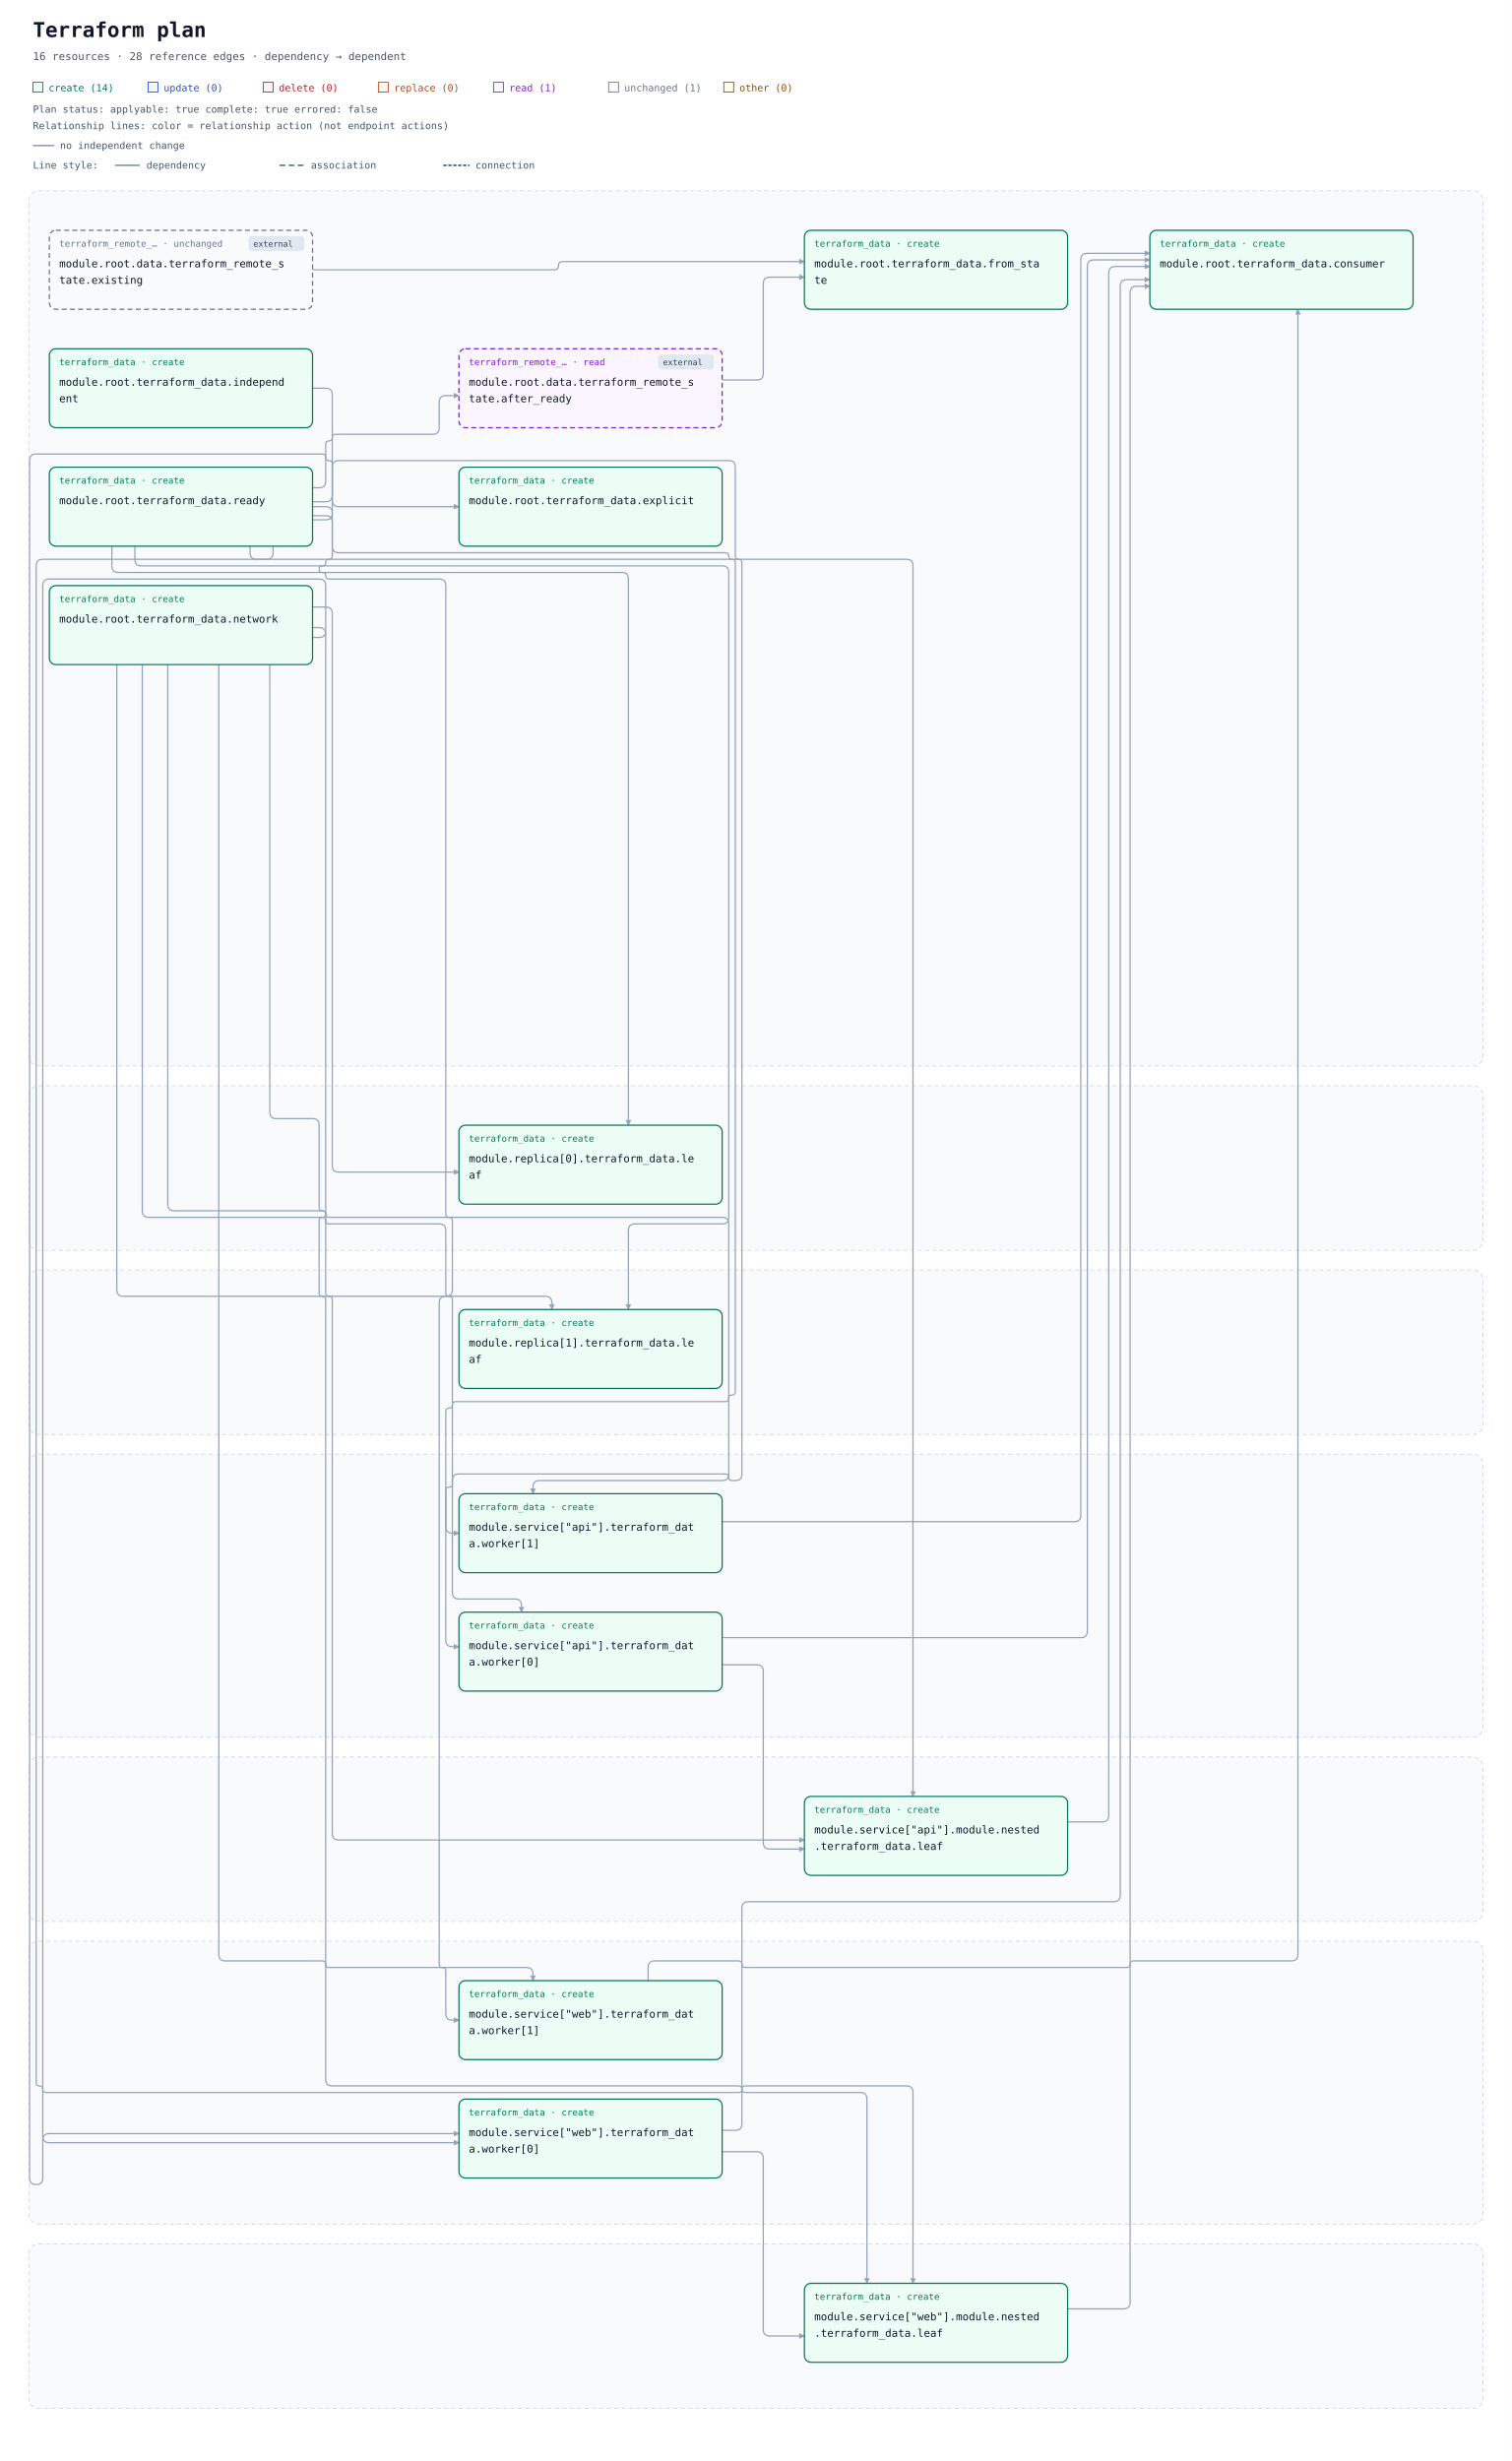
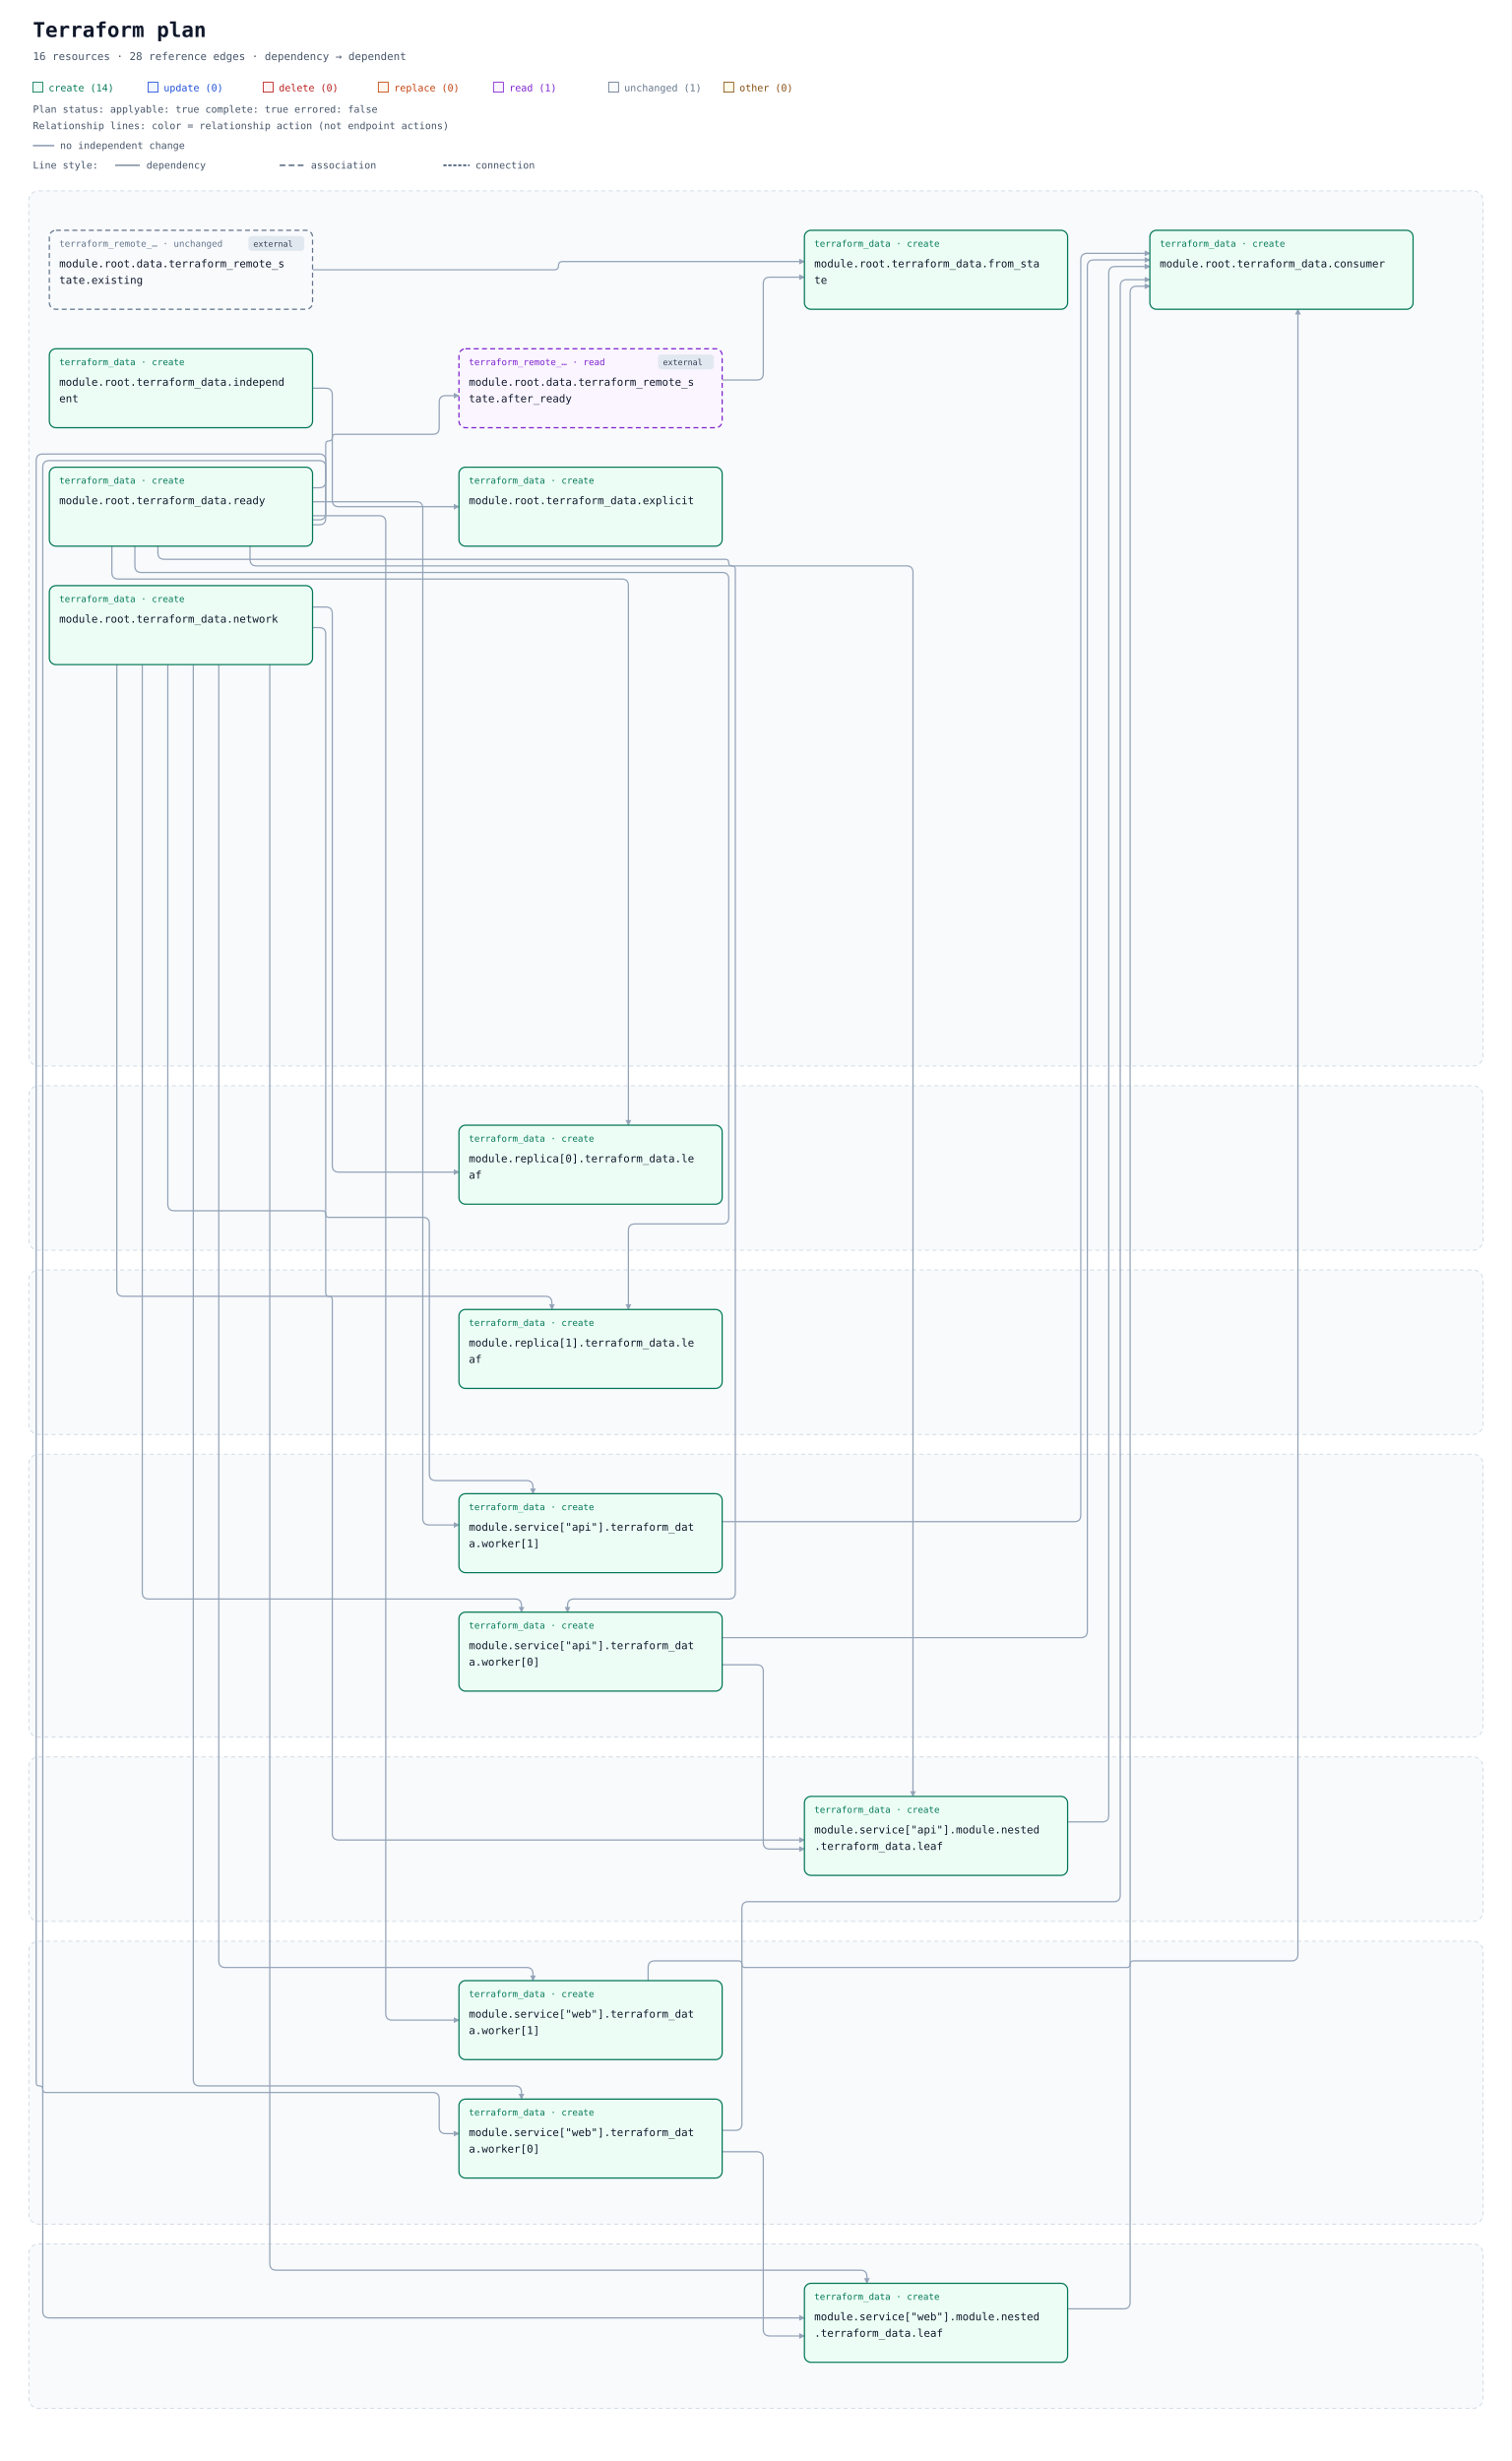
<svg xmlns="http://www.w3.org/2000/svg" width="1838" height="2992" viewBox="0 0 1838 2992" role="img" aria-labelledby="title description">
  <defs>
    <marker id="arrow" viewBox="0 0 10 10" refX="9" refY="5" markerWidth="7" markerHeight="7" markerUnits="userSpaceOnUse" orient="auto-start-reverse">
      <path d="M 0 0 L 10 5 L 0 10 z" fill="#94a3b8" />
    </marker>
  </defs>
  <rect width="100%" height="100%" fill="#ffffff" />
  <g font-family="ui-monospace, SFMono-Regular, Consolas, monospace">
    <text x="40" y="45" font-size="25" font-weight="700" fill="#0f172a">Terraform plan</text>
    <text x="40" y="73" font-size="13" fill="#475569">16 resources · 28 reference edges · dependency → dependent</text>
    <rect x="40" y="100" width="12" height="12" fill="#ecfdf5" stroke="#047857" />
    <text x="59" y="111" font-size="12" fill="#047857">create (14)</text>
    <rect x="180" y="100" width="12" height="12" fill="#eff6ff" stroke="#1d4ed8" />
    <text x="199" y="111" font-size="12" fill="#1d4ed8">update (0)</text>
    <rect x="320" y="100" width="12" height="12" fill="#fef2f2" stroke="#b91c1c" />
    <text x="339" y="111" font-size="12" fill="#b91c1c">delete (0)</text>
    <rect x="460" y="100" width="12" height="12" fill="#fff7ed" stroke="#c2410c" />
    <text x="479" y="111" font-size="12" fill="#c2410c">replace (0)</text>
    <rect x="600" y="100" width="12" height="12" fill="#faf5ff" stroke="#7e22ce" />
    <text x="619" y="111" font-size="12" fill="#7e22ce">read (1)</text>
    <rect x="740" y="100" width="12" height="12" fill="#f8fafc" stroke="#64748b" />
    <text x="759" y="111" font-size="12" fill="#64748b">unchanged (1)</text>
    <rect x="880" y="100" width="12" height="12" fill="#fefce8" stroke="#854d0e" />
    <text x="899" y="111" font-size="12" fill="#854d0e">other (0)</text>
    <g id="plan-status" data-plan-applyable="true" data-plan-complete="true" data-plan-errored="false">
      <text x="40" y="137" font-size="12" fill="#475569">Plan status: applyable: true complete: true errored: false</text>
    </g>
    <g id="relationship-legend" font-size="12" fill="#475569">
      <text x="40" y="157">Relationship lines: color = relationship action (not endpoint actions)</text>
      <path d="M 40 177 H 66" stroke="#94a3b8" stroke-width="2" />
      <text x="73" y="181">no independent change</text>
      <text x="40" y="205">Line style:</text>
      <path d="M 140 201 H 170" stroke="#64748b" stroke-width="1.5" />
      <text x="178" y="205">dependency</text>
      <path d="M 340 201 H 370" stroke="#64748b" stroke-width="2" stroke-dasharray="7 4" />
      <text x="378" y="205">association</text>
      <path d="M 540 201 H 570" stroke="#64748b" stroke-width="2.5" stroke-dasharray="2 4" stroke-linecap="round" />
      <text x="578" y="205">connection</text>
    </g>
    <g transform="translate(0 72)">
      <rect x="35" y="160" width="1768" height="1064" rx="12" fill="#f8fafc" stroke="#cbd5e1" stroke-dasharray="5 4" />
      <text x="52" y="185" font-size="13" font-weight="700" fill="#475569" />
      <rect x="35" y="1248" width="1768" height="200" rx="12" fill="#f8fafc" stroke="#cbd5e1" stroke-dasharray="5 4" />
      <text x="52" y="1273" font-size="13" font-weight="700" fill="#475569" />
      <rect x="35" y="1472" width="1768" height="200" rx="12" fill="#f8fafc" stroke="#cbd5e1" stroke-dasharray="5 4" />
      <text x="52" y="1497" font-size="13" font-weight="700" fill="#475569" />
      <rect x="35" y="1696" width="1768" height="344" rx="12" fill="#f8fafc" stroke="#cbd5e1" stroke-dasharray="5 4" />
      <text x="52" y="1721" font-size="13" font-weight="700" fill="#475569" />
      <rect x="35" y="2064" width="1768" height="200" rx="12" fill="#f8fafc" stroke="#cbd5e1" stroke-dasharray="5 4" />
      <text x="52" y="2089" font-size="13" font-weight="700" fill="#475569" />
      <rect x="35" y="2288" width="1768" height="344" rx="12" fill="#f8fafc" stroke="#cbd5e1" stroke-dasharray="5 4" />
      <text x="52" y="2313" font-size="13" font-weight="700" fill="#475569" />
      <rect x="35" y="2656" width="1768" height="200" rx="12" fill="#f8fafc" stroke="#cbd5e1" stroke-dasharray="5 4" />
      <text x="52" y="2681" font-size="13" font-weight="700" fill="#475569" />
      <path d="M 878 390 L 920 390 Q 928 390 928 382 L 928 273 Q 928 265 936 265 L 978 265 " data-edge-kind="dependency" data-directionality="directed" data-source="resource-646174612e7465727261666f726d5f72656d6f74655f73746174652e61667465725f7265616479-current" data-target="resource-7465727261666f726d5f646174612e66726f6d5f7374617465-current" fill="none" stroke="#94a3b8" stroke-width="1.5" stroke-linejoin="round" marker-end="url(#arrow)" />
      <path d="M 380 256 L 674 256 Q 679 256 679 251 L 679 251 Q 679 246 684 246 L 978 246 " data-edge-kind="dependency" data-directionality="directed" data-source="resource-646174612e7465727261666f726d5f72656d6f74655f73746174652e6578697374696e67-current" data-target="resource-7465727261666f726d5f646174612e66726f6d5f7374617465-current" fill="none" stroke="#94a3b8" stroke-width="1.5" stroke-linejoin="round" marker-end="url(#arrow)" />
      <path d="M 1298 2143 L 1340 2143 Q 1348 2143 1348 2135 L 1348 260 Q 1348 252 1356 252 L 1398 252 " data-edge-kind="dependency" data-directionality="directed" data-source="resource-6d6f64756c652e736572766963655b22617069225d2e6d6f64756c652e6e65737465642e7465727261666f726d5f646174612e6c656166-current" data-target="resource-7465727261666f726d5f646174612e636f6e73756d6572-current" fill="none" stroke="#94a3b8" stroke-width="1.5" stroke-linejoin="round" marker-end="url(#arrow)" />
      <path d="M 878 1952 L 920 1952 Q 928 1952 928 1960 L 928 2168 Q 928 2176 936 2176 L 978 2176 " data-edge-kind="dependency" data-directionality="directed" data-source="resource-6d6f64756c652e736572766963655b22617069225d2e7465727261666f726d5f646174612e776f726b65725b305d-current" data-target="resource-6d6f64756c652e736572766963655b22617069225d2e6d6f64756c652e6e65737465642e7465727261666f726d5f646174612e6c656166-current" fill="none" stroke="#94a3b8" stroke-width="1.5" stroke-linejoin="round" marker-end="url(#arrow)" />
      <path d="M 878 1919 L 1314 1919 Q 1322 1919 1322 1911 L 1322 252 Q 1322 244 1330 244 L 1398 244 " data-edge-kind="dependency" data-directionality="directed" data-source="resource-6d6f64756c652e736572766963655b22617069225d2e7465727261666f726d5f646174612e776f726b65725b305d-current" data-target="resource-7465727261666f726d5f646174612e636f6e73756d6572-current" fill="none" stroke="#94a3b8" stroke-width="1.5" stroke-linejoin="round" marker-end="url(#arrow)" />
      <path d="M 878 1778 L 1306 1778 Q 1314 1778 1314 1770 L 1314 244 Q 1314 236 1322 236 L 1398 236 " data-edge-kind="dependency" data-directionality="directed" data-source="resource-6d6f64756c652e736572766963655b22617069225d2e7465727261666f726d5f646174612e776f726b65725b315d-current" data-target="resource-7465727261666f726d5f646174612e636f6e73756d6572-current" fill="none" stroke="#94a3b8" stroke-width="1.5" stroke-linejoin="round" marker-end="url(#arrow)" />
      <path d="M 1298 2735 L 1366 2735 Q 1374 2735 1374 2727 L 1374 284 Q 1374 276 1382 276 L 1398 276 " data-edge-kind="dependency" data-directionality="directed" data-source="resource-6d6f64756c652e736572766963655b22776562225d2e6d6f64756c652e6e65737465642e7465727261666f726d5f646174612e6c656166-current" data-target="resource-7465727261666f726d5f646174612e636f6e73756d6572-current" fill="none" stroke="#94a3b8" stroke-width="1.5" stroke-linejoin="round" marker-end="url(#arrow)" />
      <path d="M 878 2544 L 920 2544 Q 928 2544 928 2552 L 928 2760 Q 928 2768 936 2768 L 978 2768 " data-edge-kind="dependency" data-directionality="directed" data-source="resource-6d6f64756c652e736572766963655b22776562225d2e7465727261666f726d5f646174612e776f726b65725b305d-current" data-target="resource-6d6f64756c652e736572766963655b22776562225d2e6d6f64756c652e6e65737465642e7465727261666f726d5f646174612e6c656166-current" fill="none" stroke="#94a3b8" stroke-width="1.5" stroke-linejoin="round" marker-end="url(#arrow)" />
      <path d="M 878 2518 L 894 2518 Q 902 2518 902 2510 L 902 2248 Q 902 2240 910 2240 L 1354 2240 Q 1362 2240 1362 2232 L 1362 276 Q 1362 268 1370 268 L 1398 268 " data-edge-kind="dependency" data-directionality="directed" data-source="resource-6d6f64756c652e736572766963655b22776562225d2e7465727261666f726d5f646174612e776f726b65725b305d-current" data-target="resource-7465727261666f726d5f646174612e636f6e73756d6572-current" fill="none" stroke="#94a3b8" stroke-width="1.5" stroke-linejoin="round" marker-end="url(#arrow)" />
      <path d="M 788 2336 L 788 2320 Q 788 2312 796 2312 L 898 2312 Q 902 2312 902 2316 L 902 2316 Q 902 2320 906 2320 L 1370 2320 Q 1374 2320 1374 2316 L 1374 2316 Q 1374 2312 1378 2312 L 1570 2312 Q 1578 2312 1578 2304 L 1578 304 " data-edge-kind="dependency" data-directionality="directed" data-source="resource-6d6f64756c652e736572766963655b22776562225d2e7465727261666f726d5f646174612e776f726b65725b315d-current" data-target="resource-7465727261666f726d5f646174612e636f6e73756d6572-current" fill="none" stroke="#94a3b8" stroke-width="1.5" stroke-linejoin="round" marker-end="url(#arrow)" />
      <path d="M 380 400 L 396 400 Q 404 400 404 408 L 404 536 Q 404 544 412 544 L 558 544 " data-edge-kind="dependency" data-directionality="directed" data-source="resource-7465727261666f726d5f646174612e696e646570656e64656e74-current" data-target="resource-7465727261666f726d5f646174612e6578706c69636974-current" fill="none" stroke="#94a3b8" stroke-width="1.5" stroke-linejoin="round" marker-end="url(#arrow)" />
      <path d="M 380 666 L 396 666 Q 404 666 404 674 L 404 1345 Q 404 1353 412 1353 L 558 1353 " data-edge-kind="dependency" data-directionality="directed" data-source="resource-7465727261666f726d5f646174612e6e6574776f726b-current" data-target="resource-6d6f64756c652e7265706c6963615b305d2e7465727261666f726d5f646174612e6c656166-current" fill="none" stroke="#94a3b8" stroke-width="1.5" stroke-linejoin="round" marker-end="url(#arrow)" />
      <path d="M 142 736 L 142 1496 Q 142 1504 150 1504 L 663 1504 Q 671 1504 671 1512 L 671 1520 " data-edge-kind="dependency" data-directionality="directed" data-source="resource-7465727261666f726d5f646174612e6e6574776f726b-current" data-target="resource-6d6f64756c652e7265706c6963615b315d2e7465727261666f726d5f646174612e6c656166-current" fill="none" stroke="#94a3b8" stroke-width="1.5" stroke-linejoin="round" marker-end="url(#arrow)" />
      <path d="M 380 691 L 388 691 Q 396 691 396 699 L 396 1500 Q 396 1504 400 1504 L 400 1504 Q 404 1504 404 1508 L 404 2157 Q 404 2165 412 2165 L 978 2165 " data-edge-kind="dependency" data-directionality="directed" data-source="resource-7465727261666f726d5f646174612e6e6574776f726b-current" data-target="resource-6d6f64756c652e736572766963655b22617069225d2e6d6f64756c652e6e65737465642e7465727261666f726d5f646174612e6c656166-current" fill="none" stroke="#94a3b8" stroke-width="1.5" stroke-linejoin="round" marker-end="url(#arrow)" />
-       <path d="M 173 736 L 173 1400 Q 173 1408 181 1408 L 392 1408 Q 396 1408 396 1412 L 396 1412 Q 396 1416 400 1416 L 534 1416 Q 542 1416 542 1424 L 542 1500 Q 542 1504 546 1504 L 546 1504 Q 550 1504 550 1508 L 550 1864 Q 550 1872 558 1872 L 626 1872 Q 634 1872 634 1880 L 634 1888 " data-edge-kind="dependency" data-directionality="directed" data-source="resource-7465727261666f726d5f646174612e6e6574776f726b-current" data-target="resource-6d6f64756c652e736572766963655b22617069225d2e7465727261666f726d5f646174612e776f726b65725b305d-current" fill="none" stroke="#94a3b8" stroke-width="1.5" stroke-linejoin="round" marker-end="url(#arrow)" />
-       <path d="M 204 736 L 204 1392 Q 204 1400 212 1400 L 392 1400 Q 396 1400 396 1404 L 396 1404 Q 396 1408 400 1408 L 878 1408 Q 886 1408 886 1416 L 886 1720 Q 886 1728 878 1728 L 656 1728 Q 648 1728 648 1736 L 648 1744 " data-edge-kind="dependency" data-directionality="directed" data-source="resource-7465727261666f726d5f646174612e6e6574776f726b-current" data-target="resource-6d6f64756c652e736572766963655b22617069225d2e7465727261666f726d5f646174612e776f726b65725b315d-current" fill="none" stroke="#94a3b8" stroke-width="1.5" stroke-linejoin="round" marker-end="url(#arrow)" />
-       <path d="M 328 736 L 328 1280 Q 328 1288 336 1288 L 380 1288 Q 388 1288 388 1296 L 388 1396 Q 388 1400 392 1400 L 392 1400 Q 396 1400 396 1404 L 396 1404 Q 396 1408 392 1408 L 392 1408 Q 388 1408 388 1412 L 388 1500 Q 388 1504 392 1504 L 392 1504 Q 396 1504 396 1508 L 396 2456 Q 396 2464 404 2464 L 898 2464 Q 902 2464 902 2468 L 902 2468 Q 902 2472 906 2472 L 1046 2472 Q 1054 2472 1054 2480 L 1054 2704 " data-edge-kind="dependency" data-directionality="directed" data-source="resource-7465727261666f726d5f646174612e6e6574776f726b-current" data-target="resource-6d6f64756c652e736572766963655b22776562225d2e6d6f64756c652e6e65737465642e7465727261666f726d5f646174612e6c656166-current" fill="none" stroke="#94a3b8" stroke-width="1.5" stroke-linejoin="round" marker-end="url(#arrow)" />
-       <path d="M 380 703 L 388 703 Q 396 703 396 695 L 396 640 Q 396 632 388 632 L 60 632 Q 52 632 52 640 L 52 2525 Q 52 2533 60 2533 L 558 2533 " data-edge-kind="dependency" data-directionality="directed" data-source="resource-7465727261666f726d5f646174612e6e6574776f726b-current" data-target="resource-6d6f64756c652e736572766963655b22776562225d2e7465727261666f726d5f646174612e776f726b65725b305d-current" fill="none" stroke="#94a3b8" stroke-width="1.5" stroke-linejoin="round" marker-end="url(#arrow)" />
-       <path d="M 266 736 L 266 2304 Q 266 2312 274 2312 L 392 2312 Q 396 2312 396 2316 L 396 2316 Q 396 2320 400 2320 L 640 2320 Q 648 2320 648 2328 L 648 2336 " data-edge-kind="dependency" data-directionality="directed" data-source="resource-7465727261666f726d5f646174612e6e6574776f726b-current" data-target="resource-6d6f64756c652e736572766963655b22776562225d2e7465727261666f726d5f646174612e776f726b65725b315d-current" fill="none" stroke="#94a3b8" stroke-width="1.5" stroke-linejoin="round" marker-end="url(#arrow)" />
+       <path d="M 173 736 L 173 1864 Q 173 1872 181 1872 L 626 1872 Q 634 1872 634 1880 L 634 1888 " data-edge-kind="dependency" data-directionality="directed" data-source="resource-7465727261666f726d5f646174612e6e6574776f726b-current" data-target="resource-6d6f64756c652e736572766963655b22617069225d2e7465727261666f726d5f646174612e776f726b65725b305d-current" fill="none" stroke="#94a3b8" stroke-width="1.5" stroke-linejoin="round" marker-end="url(#arrow)" />
+       <path d="M 204 736 L 204 1392 Q 204 1400 212 1400 L 392 1400 Q 396 1400 396 1404 L 396 1404 Q 396 1408 400 1408 L 514 1408 Q 522 1408 522 1416 L 522 1720 Q 522 1728 530 1728 L 640 1728 Q 648 1728 648 1736 L 648 1744 " data-edge-kind="dependency" data-directionality="directed" data-source="resource-7465727261666f726d5f646174612e6e6574776f726b-current" data-target="resource-6d6f64756c652e736572766963655b22617069225d2e7465727261666f726d5f646174612e776f726b65725b315d-current" fill="none" stroke="#94a3b8" stroke-width="1.5" stroke-linejoin="round" marker-end="url(#arrow)" />
+       <path d="M 328 736 L 328 2680 Q 328 2688 336 2688 L 1046 2688 Q 1054 2688 1054 2696 L 1054 2704 " data-edge-kind="dependency" data-directionality="directed" data-source="resource-7465727261666f726d5f646174612e6e6574776f726b-current" data-target="resource-6d6f64756c652e736572766963655b22776562225d2e6d6f64756c652e6e65737465642e7465727261666f726d5f646174612e6c656166-current" fill="none" stroke="#94a3b8" stroke-width="1.5" stroke-linejoin="round" marker-end="url(#arrow)" />
+       <path d="M 235 736 L 235 2456 Q 235 2464 243 2464 L 626 2464 Q 634 2464 634 2472 L 634 2480 " data-edge-kind="dependency" data-directionality="directed" data-source="resource-7465727261666f726d5f646174612e6e6574776f726b-current" data-target="resource-6d6f64756c652e736572766963655b22776562225d2e7465727261666f726d5f646174612e776f726b65725b305d-current" fill="none" stroke="#94a3b8" stroke-width="1.5" stroke-linejoin="round" marker-end="url(#arrow)" />
+       <path d="M 266 736 L 266 2312 Q 266 2320 274 2320 L 640 2320 Q 648 2320 648 2328 L 648 2336 " data-edge-kind="dependency" data-directionality="directed" data-source="resource-7465727261666f726d5f646174612e6e6574776f726b-current" data-target="resource-6d6f64756c652e736572766963655b22776562225d2e7465727261666f726d5f646174612e776f726b65725b315d-current" fill="none" stroke="#94a3b8" stroke-width="1.5" stroke-linejoin="round" marker-end="url(#arrow)" />
      <path d="M 380 521 L 388 521 Q 396 521 396 513 L 396 468 Q 396 464 400 464 L 400 464 Q 404 464 404 460 L 404 460 Q 404 456 408 456 L 526 456 Q 534 456 534 448 L 534 417 Q 534 409 542 409 L 558 409 " data-edge-kind="dependency" data-directionality="directed" data-source="resource-7465727261666f726d5f646174612e7265616479-current" data-target="resource-646174612e7465727261666f726d5f72656d6f74655f73746174652e61667465725f7265616479-current" fill="none" stroke="#94a3b8" stroke-width="1.5" stroke-linejoin="round" marker-end="url(#arrow)" />
-       <path d="M 136 592 L 136 616 Q 136 624 144 624 L 756 624 Q 764 624 764 632 L 764 1296 " data-edge-kind="dependency" data-directionality="directed" data-source="resource-7465727261666f726d5f646174612e7265616479-current" data-target="resource-6d6f64756c652e7265706c6963615b305d2e7465727261666f726d5f646174612e6c656166-current" fill="none" stroke="#94a3b8" stroke-width="1.5" stroke-linejoin="round" marker-end="url(#arrow)" />
-       <path d="M 164 592 L 164 608 Q 164 616 172 616 L 878 616 Q 886 616 886 624 L 886 1408 Q 886 1416 878 1416 L 772 1416 Q 764 1416 764 1424 L 764 1520 " data-edge-kind="dependency" data-directionality="directed" data-source="resource-7465727261666f726d5f646174612e7265616479-current" data-target="resource-6d6f64756c652e7265706c6963615b315d2e7465727261666f726d5f646174612e6c656166-current" fill="none" stroke="#94a3b8" stroke-width="1.5" stroke-linejoin="round" marker-end="url(#arrow)" />
-       <path d="M 304 592 L 304 600 Q 304 608 312 608 L 1102 608 Q 1110 608 1110 616 L 1110 2112 " data-edge-kind="dependency" data-directionality="directed" data-source="resource-7465727261666f726d5f646174612e7265616479-current" data-target="resource-6d6f64756c652e736572766963655b22617069225d2e6d6f64756c652e6e65737465642e7465727261666f726d5f646174612e6c656166-current" fill="none" stroke="#94a3b8" stroke-width="1.5" stroke-linejoin="round" marker-end="url(#arrow)" />
-       <path d="M 380 544 L 396 544 Q 404 544 404 552 L 404 592 Q 404 600 412 600 L 882 600 Q 886 600 886 604 L 886 604 Q 886 608 890 608 L 890 608 Q 894 608 894 612 L 894 1620 Q 894 1624 890 1624 L 890 1624 Q 886 1624 886 1628 L 886 1628 Q 886 1632 882 1632 L 554 1632 Q 550 1632 550 1636 L 550 1636 Q 550 1640 546 1640 L 546 1640 Q 542 1640 542 1644 L 542 1922 Q 542 1930 550 1930 L 558 1930 " data-edge-kind="dependency" data-directionality="directed" data-source="resource-7465727261666f726d5f646174612e7265616479-current" data-target="resource-6d6f64756c652e736572766963655b22617069225d2e7465727261666f726d5f646174612e776f726b65725b305d-current" fill="none" stroke="#94a3b8" stroke-width="1.5" stroke-linejoin="round" marker-end="url(#arrow)" />
-       <path d="M 380 538 L 396 538 Q 404 538 404 530 L 404 496 Q 404 488 412 488 L 886 488 Q 894 488 894 496 L 894 604 Q 894 608 898 608 L 898 608 Q 902 608 902 612 L 902 1720 Q 902 1728 894 1728 L 890 1728 Q 886 1728 886 1724 L 886 1724 Q 886 1720 882 1720 L 558 1720 Q 550 1720 550 1728 L 550 1732 Q 550 1736 546 1736 L 546 1736 Q 542 1736 542 1740 L 542 1784 Q 542 1792 550 1792 L 558 1792 " data-edge-kind="dependency" data-directionality="directed" data-source="resource-7465727261666f726d5f646174612e7265616479-current" data-target="resource-6d6f64756c652e736572766963655b22617069225d2e7465727261666f726d5f646174612e776f726b65725b315d-current" fill="none" stroke="#94a3b8" stroke-width="1.5" stroke-linejoin="round" marker-end="url(#arrow)" />
-       <path d="M 332 592 L 332 600 Q 332 608 324 608 L 52 608 Q 44 608 44 616 L 44 2460 Q 44 2464 48 2464 L 48 2464 Q 52 2464 52 2468 L 52 2468 Q 52 2472 56 2472 L 898 2472 Q 902 2472 902 2468 L 902 2468 Q 902 2464 906 2464 L 1102 2464 Q 1110 2464 1110 2472 L 1110 2704 " data-edge-kind="dependency" data-directionality="directed" data-source="resource-7465727261666f726d5f646174612e7265616479-current" data-target="resource-6d6f64756c652e736572766963655b22776562225d2e6d6f64756c652e6e65737465642e7465727261666f726d5f646174612e6c656166-current" fill="none" stroke="#94a3b8" stroke-width="1.5" stroke-linejoin="round" marker-end="url(#arrow)" />
-       <path d="M 380 560 L 396 560 Q 404 560 404 552 L 404 492 Q 404 488 400 488 L 400 488 Q 396 488 396 484 L 396 484 Q 396 480 392 480 L 44 480 Q 36 480 36 488 L 36 2576 Q 36 2584 44 2584 L 44 2584 Q 52 2584 52 2576 L 52 2530 Q 52 2522 60 2522 L 558 2522 " data-edge-kind="dependency" data-directionality="directed" data-source="resource-7465727261666f726d5f646174612e7265616479-current" data-target="resource-6d6f64756c652e736572766963655b22776562225d2e7465727261666f726d5f646174612e776f726b65725b305d-current" fill="none" stroke="#94a3b8" stroke-width="1.5" stroke-linejoin="round" marker-end="url(#arrow)" />
-       <path d="M 380 555 L 396 555 Q 404 555 404 563 L 404 604 Q 404 608 400 608 L 400 608 Q 396 608 396 612 L 396 612 Q 396 616 392 616 L 392 616 Q 388 616 388 620 L 388 620 Q 388 624 392 624 L 392 624 Q 396 624 396 628 L 396 628 Q 396 632 400 632 L 534 632 Q 542 632 542 640 L 542 1404 Q 542 1408 546 1408 L 546 1408 Q 550 1408 550 1412 L 550 1496 Q 550 1504 542 1504 L 542 1504 Q 534 1504 534 1512 L 534 2316 Q 534 2320 538 2320 L 538 2320 Q 542 2320 542 2324 L 542 2376 Q 542 2384 550 2384 L 558 2384 " data-edge-kind="dependency" data-directionality="directed" data-source="resource-7465727261666f726d5f646174612e7265616479-current" data-target="resource-6d6f64756c652e736572766963655b22776562225d2e7465727261666f726d5f646174612e776f726b65725b315d-current" fill="none" stroke="#94a3b8" stroke-width="1.5" stroke-linejoin="round" marker-end="url(#arrow)" />
+       <path d="M 136 592 L 136 624 Q 136 632 144 632 L 756 632 Q 764 632 764 640 L 764 1296 " data-edge-kind="dependency" data-directionality="directed" data-source="resource-7465727261666f726d5f646174612e7265616479-current" data-target="resource-6d6f64756c652e7265706c6963615b305d2e7465727261666f726d5f646174612e6c656166-current" fill="none" stroke="#94a3b8" stroke-width="1.5" stroke-linejoin="round" marker-end="url(#arrow)" />
+       <path d="M 164 592 L 164 616 Q 164 624 172 624 L 878 624 Q 886 624 886 632 L 886 1408 Q 886 1416 878 1416 L 772 1416 Q 764 1416 764 1424 L 764 1520 " data-edge-kind="dependency" data-directionality="directed" data-source="resource-7465727261666f726d5f646174612e7265616479-current" data-target="resource-6d6f64756c652e7265706c6963615b315d2e7465727261666f726d5f646174612e6c656166-current" fill="none" stroke="#94a3b8" stroke-width="1.5" stroke-linejoin="round" marker-end="url(#arrow)" />
+       <path d="M 304 592 L 304 608 Q 304 616 312 616 L 1102 616 Q 1110 616 1110 624 L 1110 2112 " data-edge-kind="dependency" data-directionality="directed" data-source="resource-7465727261666f726d5f646174612e7265616479-current" data-target="resource-6d6f64756c652e736572766963655b22617069225d2e6d6f64756c652e6e65737465642e7465727261666f726d5f646174612e6c656166-current" fill="none" stroke="#94a3b8" stroke-width="1.5" stroke-linejoin="round" marker-end="url(#arrow)" />
+       <path d="M 192 592 L 192 600 Q 192 608 200 608 L 882 608 Q 886 608 886 612 L 886 612 Q 886 616 890 616 L 890 616 Q 894 616 894 620 L 894 1864 Q 894 1872 886 1872 L 698 1872 Q 690 1872 690 1880 L 690 1888 " data-edge-kind="dependency" data-directionality="directed" data-source="resource-7465727261666f726d5f646174612e7265616479-current" data-target="resource-6d6f64756c652e736572766963655b22617069225d2e7465727261666f726d5f646174612e776f726b65725b305d-current" fill="none" stroke="#94a3b8" stroke-width="1.5" stroke-linejoin="round" marker-end="url(#arrow)" />
+       <path d="M 380 538 L 506 538 Q 514 538 514 546 L 514 1774 Q 514 1782 522 1782 L 558 1782 " data-edge-kind="dependency" data-directionality="directed" data-source="resource-7465727261666f726d5f646174612e7265616479-current" data-target="resource-6d6f64756c652e736572766963655b22617069225d2e7465727261666f726d5f646174612e776f726b65725b315d-current" fill="none" stroke="#94a3b8" stroke-width="1.5" stroke-linejoin="round" marker-end="url(#arrow)" />
+       <path d="M 380 566 L 388 566 Q 396 566 396 558 L 396 496 Q 396 488 388 488 L 60 488 Q 52 488 52 496 L 52 2738 Q 52 2746 60 2746 L 978 2746 " data-edge-kind="dependency" data-directionality="directed" data-source="resource-7465727261666f726d5f646174612e7265616479-current" data-target="resource-6d6f64756c652e736572766963655b22776562225d2e6d6f64756c652e6e65737465642e7465727261666f726d5f646174612e6c656166-current" fill="none" stroke="#94a3b8" stroke-width="1.5" stroke-linejoin="round" marker-end="url(#arrow)" />
+       <path d="M 380 560 L 388 560 Q 396 560 396 552 L 396 488 Q 396 480 388 480 L 52 480 Q 44 480 44 488 L 44 2460 Q 44 2464 48 2464 L 48 2464 Q 52 2464 52 2468 L 52 2468 Q 52 2472 56 2472 L 526 2472 Q 534 2472 534 2480 L 534 2514 Q 534 2522 542 2522 L 558 2522 " data-edge-kind="dependency" data-directionality="directed" data-source="resource-7465727261666f726d5f646174612e7265616479-current" data-target="resource-6d6f64756c652e736572766963655b22776562225d2e7465727261666f726d5f646174612e776f726b65725b305d-current" fill="none" stroke="#94a3b8" stroke-width="1.5" stroke-linejoin="round" marker-end="url(#arrow)" />
+       <path d="M 380 555 L 461 555 Q 469 555 469 563 L 469 2376 Q 469 2384 477 2384 L 558 2384 " data-edge-kind="dependency" data-directionality="directed" data-source="resource-7465727261666f726d5f646174612e7265616479-current" data-target="resource-6d6f64756c652e736572766963655b22776562225d2e7465727261666f726d5f646174612e776f726b65725b315d-current" fill="none" stroke="#94a3b8" stroke-width="1.5" stroke-linejoin="round" marker-end="url(#arrow)" />
      <g id="resource-646174612e7465727261666f726d5f72656d6f74655f73746174652e61667465725f7265616479-current" data-architecture-id="terraform:646174612e7465727261666f726d5f72656d6f74655f73746174652e61667465725f7265616479-current" data-qualified-address="module.root.data.terraform_remote_state.after_ready" data-terraform-address="data.terraform_remote_state.after_ready" data-plan-relevant="true" data-relevant-attributes="[[&quot;outputs&quot;,&quot;network_id&quot;]]" data-action-reason="read_because_dependency_pending">
        <rect x="558" y="352" width="320" height="96" rx="8" fill="#faf5ff" stroke="#7e22ce" stroke-width="1.5" data-mode="data" stroke-dasharray="6 4" />
        <g data-external="true">
          <rect x="800" y="359" width="68" height="18" rx="4" fill="#e2e8f0" />
          <text x="806" y="372" font-size="10" fill="#334155">external</text>
        </g>
        <text x="570" y="372" font-size="11" fill="#7e22ce">terraform_remote_… · read</text>
        <text x="570" y="397" font-size="13" fill="#0f172a">module.root.data.terraform_remote_s</text>
        <text x="570" y="417" font-size="13" fill="#0f172a">tate.after_ready</text>
      </g>
      <g id="resource-646174612e7465727261666f726d5f72656d6f74655f73746174652e6578697374696e67-current" data-architecture-id="terraform:646174612e7465727261666f726d5f72656d6f74655f73746174652e6578697374696e67-current" data-qualified-address="module.root.data.terraform_remote_state.existing" data-terraform-address="data.terraform_remote_state.existing" data-plan-relevant="true" data-relevant-attributes="[[&quot;outputs&quot;,&quot;network_id&quot;]]">
        <rect x="60" y="208" width="320" height="96" rx="8" fill="#f8fafc" stroke="#64748b" stroke-width="1.5" data-mode="data" stroke-dasharray="6 4" />
        <g data-external="true">
          <rect x="302" y="215" width="68" height="18" rx="4" fill="#e2e8f0" />
          <text x="308" y="228" font-size="10" fill="#334155">external</text>
        </g>
        <text x="72" y="228" font-size="11" fill="#64748b">terraform_remote_… · unchanged</text>
        <text x="72" y="253" font-size="13" fill="#0f172a">module.root.data.terraform_remote_s</text>
        <text x="72" y="273" font-size="13" fill="#0f172a">tate.existing</text>
      </g>
      <g id="resource-6d6f64756c652e7265706c6963615b305d2e7465727261666f726d5f646174612e6c656166-current" data-architecture-id="terraform:6d6f64756c652e7265706c6963615b305d2e7465727261666f726d5f646174612e6c656166-current" data-qualified-address="module.replica[0].terraform_data.leaf" data-terraform-address="module.replica[0].terraform_data.leaf" data-plan-relevant="true" data-relevant-attributes="[[&quot;id&quot;]]">
        <rect x="558" y="1296" width="320" height="96" rx="8" fill="#ecfdf5" stroke="#047857" stroke-width="1.5" data-mode="managed" />
        <text x="570" y="1316" font-size="11" fill="#047857">terraform_data · create</text>
        <text x="570" y="1341" font-size="13" fill="#0f172a">module.replica[0].terraform_data.le</text>
        <text x="570" y="1361" font-size="13" fill="#0f172a">af</text>
      </g>
      <g id="resource-6d6f64756c652e7265706c6963615b315d2e7465727261666f726d5f646174612e6c656166-current" data-architecture-id="terraform:6d6f64756c652e7265706c6963615b315d2e7465727261666f726d5f646174612e6c656166-current" data-qualified-address="module.replica[1].terraform_data.leaf" data-terraform-address="module.replica[1].terraform_data.leaf" data-plan-relevant="true" data-relevant-attributes="[[&quot;id&quot;]]">
        <rect x="558" y="1520" width="320" height="96" rx="8" fill="#ecfdf5" stroke="#047857" stroke-width="1.5" data-mode="managed" />
        <text x="570" y="1540" font-size="11" fill="#047857">terraform_data · create</text>
        <text x="570" y="1565" font-size="13" fill="#0f172a">module.replica[1].terraform_data.le</text>
        <text x="570" y="1585" font-size="13" fill="#0f172a">af</text>
      </g>
      <g id="resource-6d6f64756c652e736572766963655b22617069225d2e6d6f64756c652e6e65737465642e7465727261666f726d5f646174612e6c656166-current" data-architecture-id="terraform:6d6f64756c652e736572766963655b22617069225d2e6d6f64756c652e6e65737465642e7465727261666f726d5f646174612e6c656166-current" data-qualified-address="module.service[&quot;api&quot;].module.nested.terraform_data.leaf" data-terraform-address="module.service[&quot;api&quot;].module.nested.terraform_data.leaf" data-plan-relevant="true" data-relevant-attributes="[[&quot;id&quot;]]">
        <rect x="978" y="2112" width="320" height="96" rx="8" fill="#ecfdf5" stroke="#047857" stroke-width="1.5" data-mode="managed" />
        <text x="990" y="2132" font-size="11" fill="#047857">terraform_data · create</text>
        <text x="990" y="2157" font-size="13" fill="#0f172a">module.service["api"].module.nested</text>
        <text x="990" y="2177" font-size="13" fill="#0f172a">.terraform_data.leaf</text>
      </g>
      <g id="resource-6d6f64756c652e736572766963655b22617069225d2e7465727261666f726d5f646174612e776f726b65725b305d-current" data-architecture-id="terraform:6d6f64756c652e736572766963655b22617069225d2e7465727261666f726d5f646174612e776f726b65725b305d-current" data-qualified-address="module.service[&quot;api&quot;].terraform_data.worker[0]" data-terraform-address="module.service[&quot;api&quot;].terraform_data.worker[0]" data-plan-relevant="true" data-relevant-attributes="[[&quot;id&quot;]]">
        <rect x="558" y="1888" width="320" height="96" rx="8" fill="#ecfdf5" stroke="#047857" stroke-width="1.5" data-mode="managed" />
        <text x="570" y="1908" font-size="11" fill="#047857">terraform_data · create</text>
        <text x="570" y="1933" font-size="13" fill="#0f172a">module.service["api"].terraform_dat</text>
        <text x="570" y="1953" font-size="13" fill="#0f172a">a.worker[0]</text>
      </g>
      <g id="resource-6d6f64756c652e736572766963655b22617069225d2e7465727261666f726d5f646174612e776f726b65725b315d-current" data-architecture-id="terraform:6d6f64756c652e736572766963655b22617069225d2e7465727261666f726d5f646174612e776f726b65725b315d-current" data-qualified-address="module.service[&quot;api&quot;].terraform_data.worker[1]" data-terraform-address="module.service[&quot;api&quot;].terraform_data.worker[1]">
        <rect x="558" y="1744" width="320" height="96" rx="8" fill="#ecfdf5" stroke="#047857" stroke-width="1.5" data-mode="managed" />
        <text x="570" y="1764" font-size="11" fill="#047857">terraform_data · create</text>
        <text x="570" y="1789" font-size="13" fill="#0f172a">module.service["api"].terraform_dat</text>
        <text x="570" y="1809" font-size="13" fill="#0f172a">a.worker[1]</text>
      </g>
      <g id="resource-6d6f64756c652e736572766963655b22776562225d2e6d6f64756c652e6e65737465642e7465727261666f726d5f646174612e6c656166-current" data-architecture-id="terraform:6d6f64756c652e736572766963655b22776562225d2e6d6f64756c652e6e65737465642e7465727261666f726d5f646174612e6c656166-current" data-qualified-address="module.service[&quot;web&quot;].module.nested.terraform_data.leaf" data-terraform-address="module.service[&quot;web&quot;].module.nested.terraform_data.leaf" data-plan-relevant="true" data-relevant-attributes="[[&quot;id&quot;]]">
        <rect x="978" y="2704" width="320" height="96" rx="8" fill="#ecfdf5" stroke="#047857" stroke-width="1.5" data-mode="managed" />
        <text x="990" y="2724" font-size="11" fill="#047857">terraform_data · create</text>
        <text x="990" y="2749" font-size="13" fill="#0f172a">module.service["web"].module.nested</text>
        <text x="990" y="2769" font-size="13" fill="#0f172a">.terraform_data.leaf</text>
      </g>
      <g id="resource-6d6f64756c652e736572766963655b22776562225d2e7465727261666f726d5f646174612e776f726b65725b305d-current" data-architecture-id="terraform:6d6f64756c652e736572766963655b22776562225d2e7465727261666f726d5f646174612e776f726b65725b305d-current" data-qualified-address="module.service[&quot;web&quot;].terraform_data.worker[0]" data-terraform-address="module.service[&quot;web&quot;].terraform_data.worker[0]" data-plan-relevant="true" data-relevant-attributes="[[&quot;id&quot;]]">
        <rect x="558" y="2480" width="320" height="96" rx="8" fill="#ecfdf5" stroke="#047857" stroke-width="1.5" data-mode="managed" />
        <text x="570" y="2500" font-size="11" fill="#047857">terraform_data · create</text>
        <text x="570" y="2525" font-size="13" fill="#0f172a">module.service["web"].terraform_dat</text>
        <text x="570" y="2545" font-size="13" fill="#0f172a">a.worker[0]</text>
      </g>
      <g id="resource-6d6f64756c652e736572766963655b22776562225d2e7465727261666f726d5f646174612e776f726b65725b315d-current" data-architecture-id="terraform:6d6f64756c652e736572766963655b22776562225d2e7465727261666f726d5f646174612e776f726b65725b315d-current" data-qualified-address="module.service[&quot;web&quot;].terraform_data.worker[1]" data-terraform-address="module.service[&quot;web&quot;].terraform_data.worker[1]">
        <rect x="558" y="2336" width="320" height="96" rx="8" fill="#ecfdf5" stroke="#047857" stroke-width="1.5" data-mode="managed" />
        <text x="570" y="2356" font-size="11" fill="#047857">terraform_data · create</text>
        <text x="570" y="2381" font-size="13" fill="#0f172a">module.service["web"].terraform_dat</text>
        <text x="570" y="2401" font-size="13" fill="#0f172a">a.worker[1]</text>
      </g>
      <g id="resource-7465727261666f726d5f646174612e636f6e73756d6572-current" data-architecture-id="terraform:7465727261666f726d5f646174612e636f6e73756d6572-current" data-qualified-address="module.root.terraform_data.consumer" data-terraform-address="terraform_data.consumer">
        <rect x="1398" y="208" width="320" height="96" rx="8" fill="#ecfdf5" stroke="#047857" stroke-width="1.5" data-mode="managed" />
        <text x="1410" y="228" font-size="11" fill="#047857">terraform_data · create</text>
        <text x="1410" y="253" font-size="13" fill="#0f172a">module.root.terraform_data.consumer</text>
      </g>
      <g id="resource-7465727261666f726d5f646174612e6578706c69636974-current" data-architecture-id="terraform:7465727261666f726d5f646174612e6578706c69636974-current" data-qualified-address="module.root.terraform_data.explicit" data-terraform-address="terraform_data.explicit">
        <rect x="558" y="496" width="320" height="96" rx="8" fill="#ecfdf5" stroke="#047857" stroke-width="1.5" data-mode="managed" />
        <text x="570" y="516" font-size="11" fill="#047857">terraform_data · create</text>
        <text x="570" y="541" font-size="13" fill="#0f172a">module.root.terraform_data.explicit</text>
      </g>
      <g id="resource-7465727261666f726d5f646174612e66726f6d5f7374617465-current" data-architecture-id="terraform:7465727261666f726d5f646174612e66726f6d5f7374617465-current" data-qualified-address="module.root.terraform_data.from_state" data-terraform-address="terraform_data.from_state">
        <rect x="978" y="208" width="320" height="96" rx="8" fill="#ecfdf5" stroke="#047857" stroke-width="1.5" data-mode="managed" />
        <text x="990" y="228" font-size="11" fill="#047857">terraform_data · create</text>
        <text x="990" y="253" font-size="13" fill="#0f172a">module.root.terraform_data.from_sta</text>
        <text x="990" y="273" font-size="13" fill="#0f172a">te</text>
      </g>
      <g id="resource-7465727261666f726d5f646174612e696e646570656e64656e74-current" data-architecture-id="terraform:7465727261666f726d5f646174612e696e646570656e64656e74-current" data-qualified-address="module.root.terraform_data.independent" data-terraform-address="terraform_data.independent">
        <rect x="60" y="352" width="320" height="96" rx="8" fill="#ecfdf5" stroke="#047857" stroke-width="1.5" data-mode="managed" />
        <text x="72" y="372" font-size="11" fill="#047857">terraform_data · create</text>
        <text x="72" y="397" font-size="13" fill="#0f172a">module.root.terraform_data.independ</text>
        <text x="72" y="417" font-size="13" fill="#0f172a">ent</text>
      </g>
      <g id="resource-7465727261666f726d5f646174612e6e6574776f726b-current" data-architecture-id="terraform:7465727261666f726d5f646174612e6e6574776f726b-current" data-qualified-address="module.root.terraform_data.network" data-terraform-address="terraform_data.network" data-plan-relevant="true" data-relevant-attributes="[[&quot;id&quot;]]">
        <rect x="60" y="640" width="320" height="96" rx="8" fill="#ecfdf5" stroke="#047857" stroke-width="1.5" data-mode="managed" />
        <text x="72" y="660" font-size="11" fill="#047857">terraform_data · create</text>
        <text x="72" y="685" font-size="13" fill="#0f172a">module.root.terraform_data.network</text>
      </g>
      <g id="resource-7465727261666f726d5f646174612e7265616479-current" data-architecture-id="terraform:7465727261666f726d5f646174612e7265616479-current" data-qualified-address="module.root.terraform_data.ready" data-terraform-address="terraform_data.ready" data-plan-relevant="true" data-relevant-attributes="[[&quot;id&quot;]]">
        <rect x="60" y="496" width="320" height="96" rx="8" fill="#ecfdf5" stroke="#047857" stroke-width="1.5" data-mode="managed" />
        <text x="72" y="516" font-size="11" fill="#047857">terraform_data · create</text>
        <text x="72" y="541" font-size="13" fill="#0f172a">module.root.terraform_data.ready</text>
      </g>
    </g>
  </g>
</svg>
